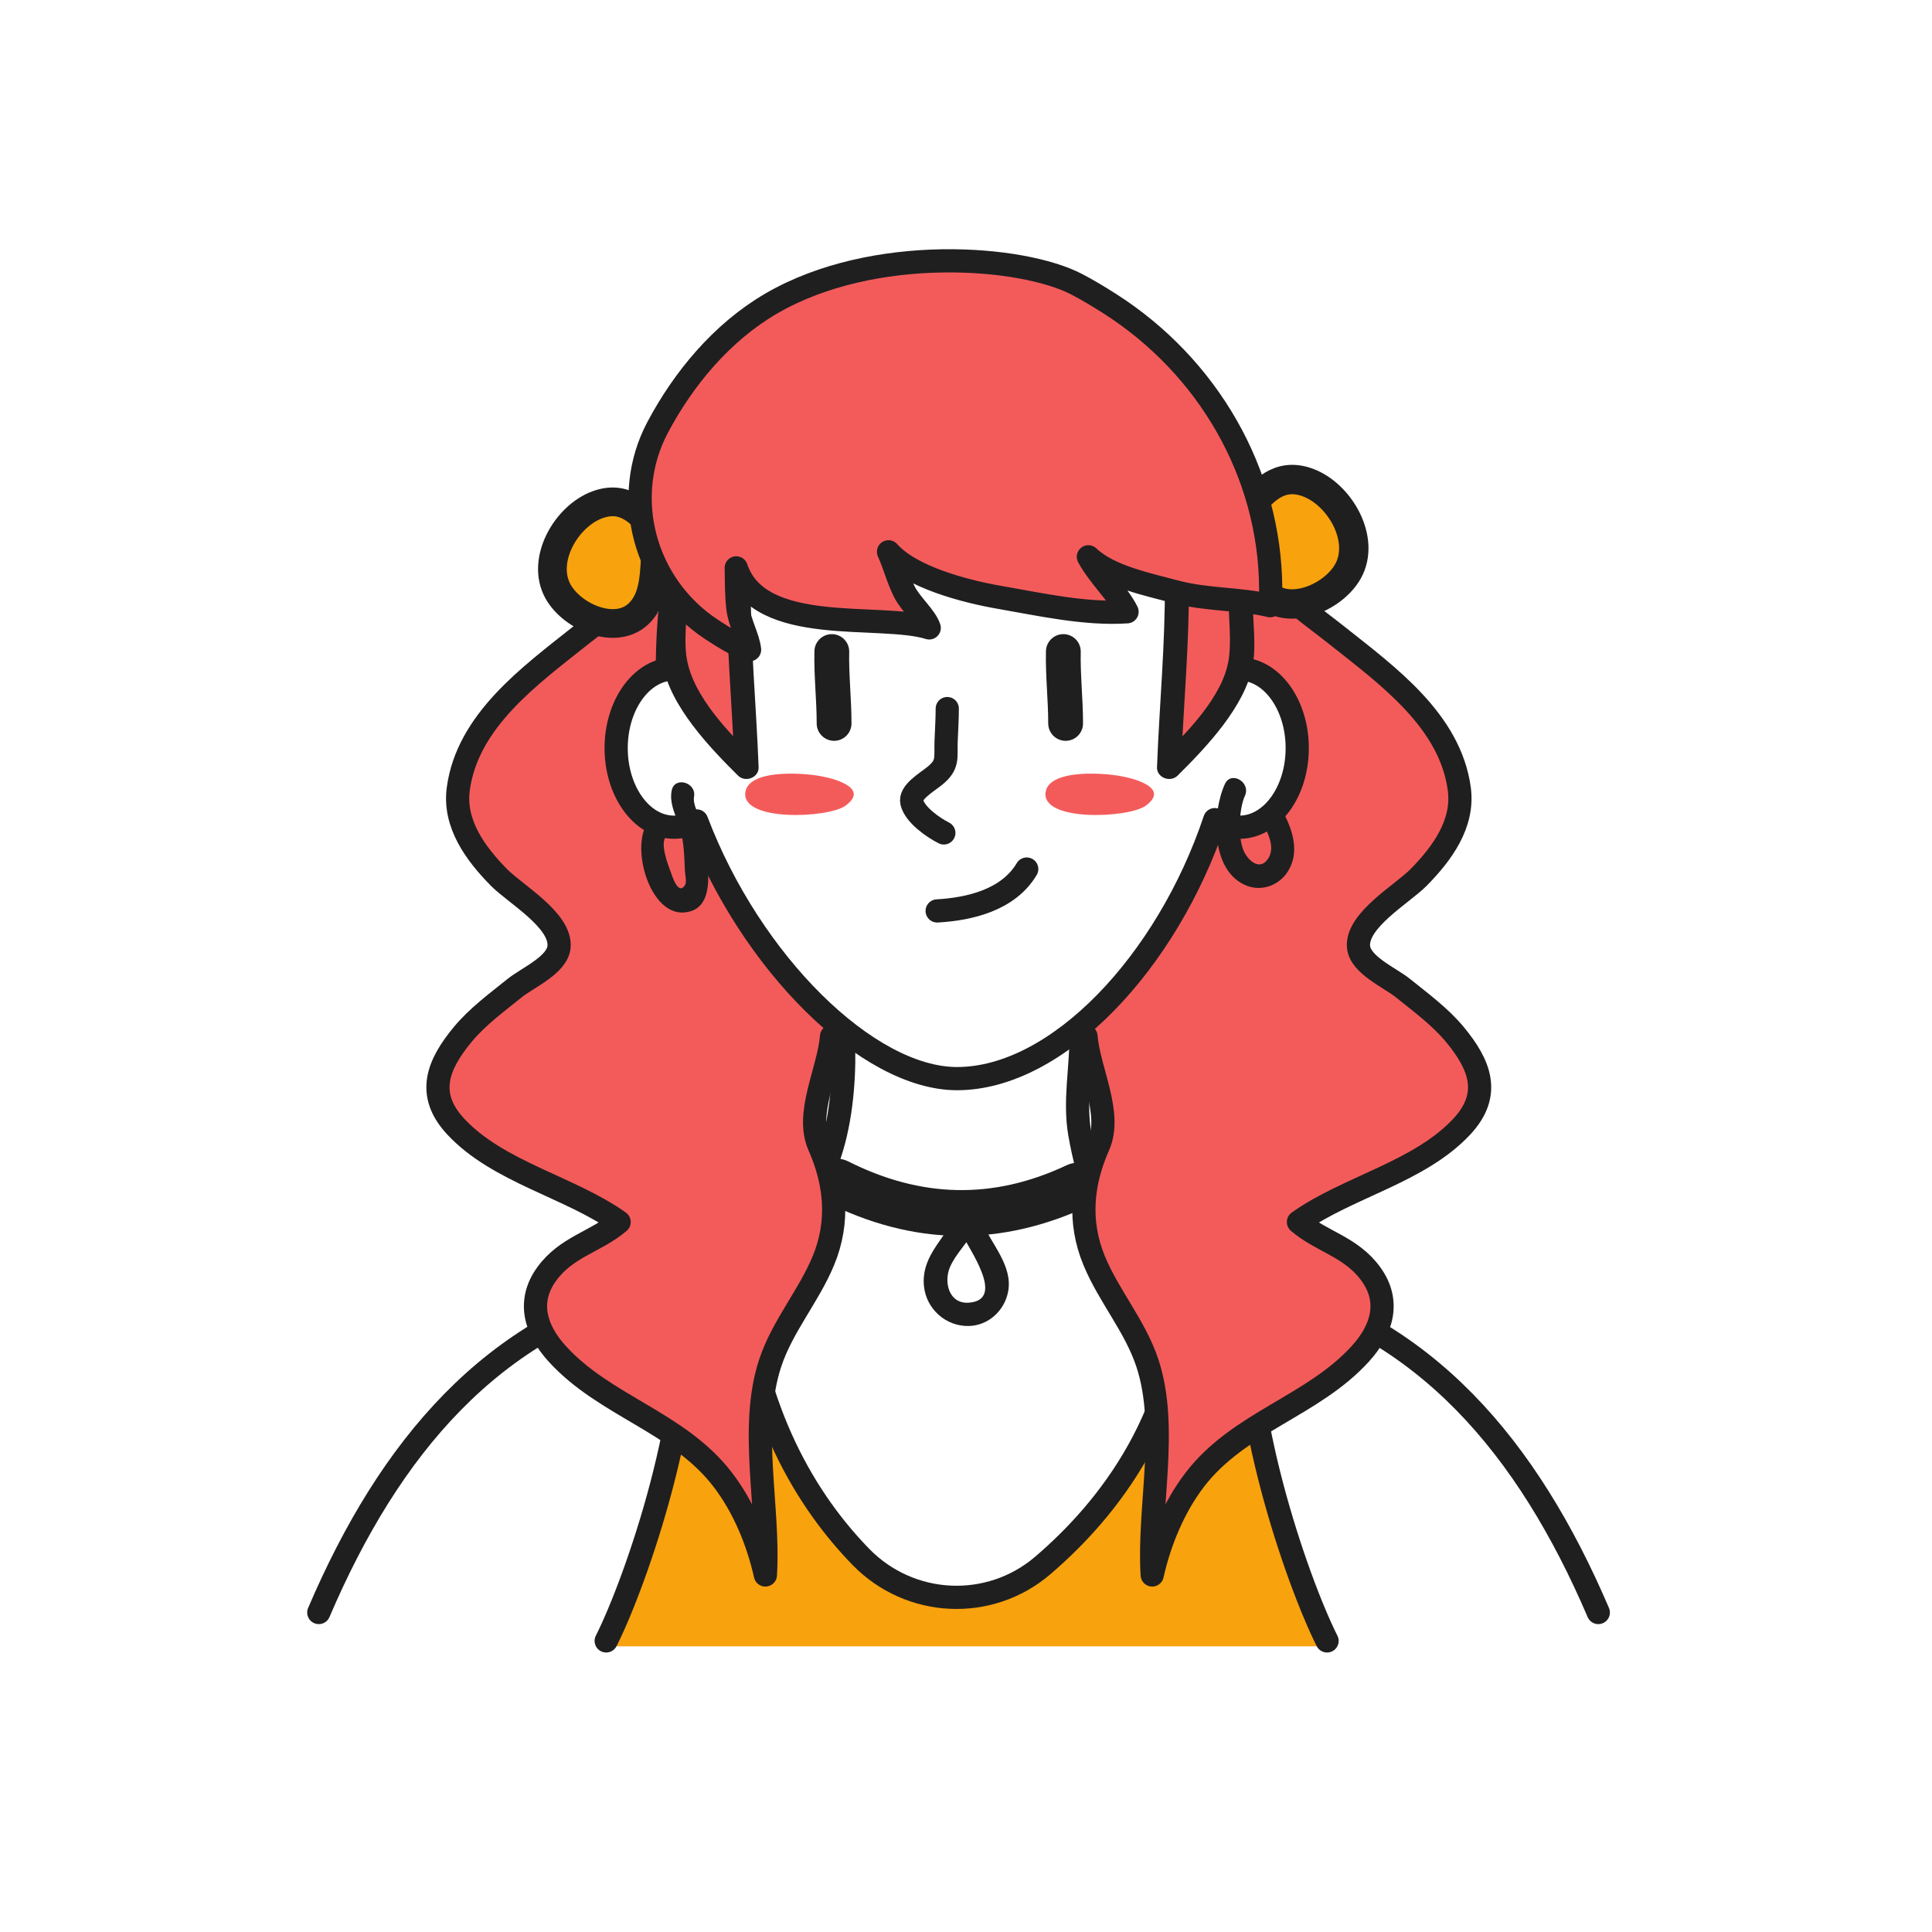
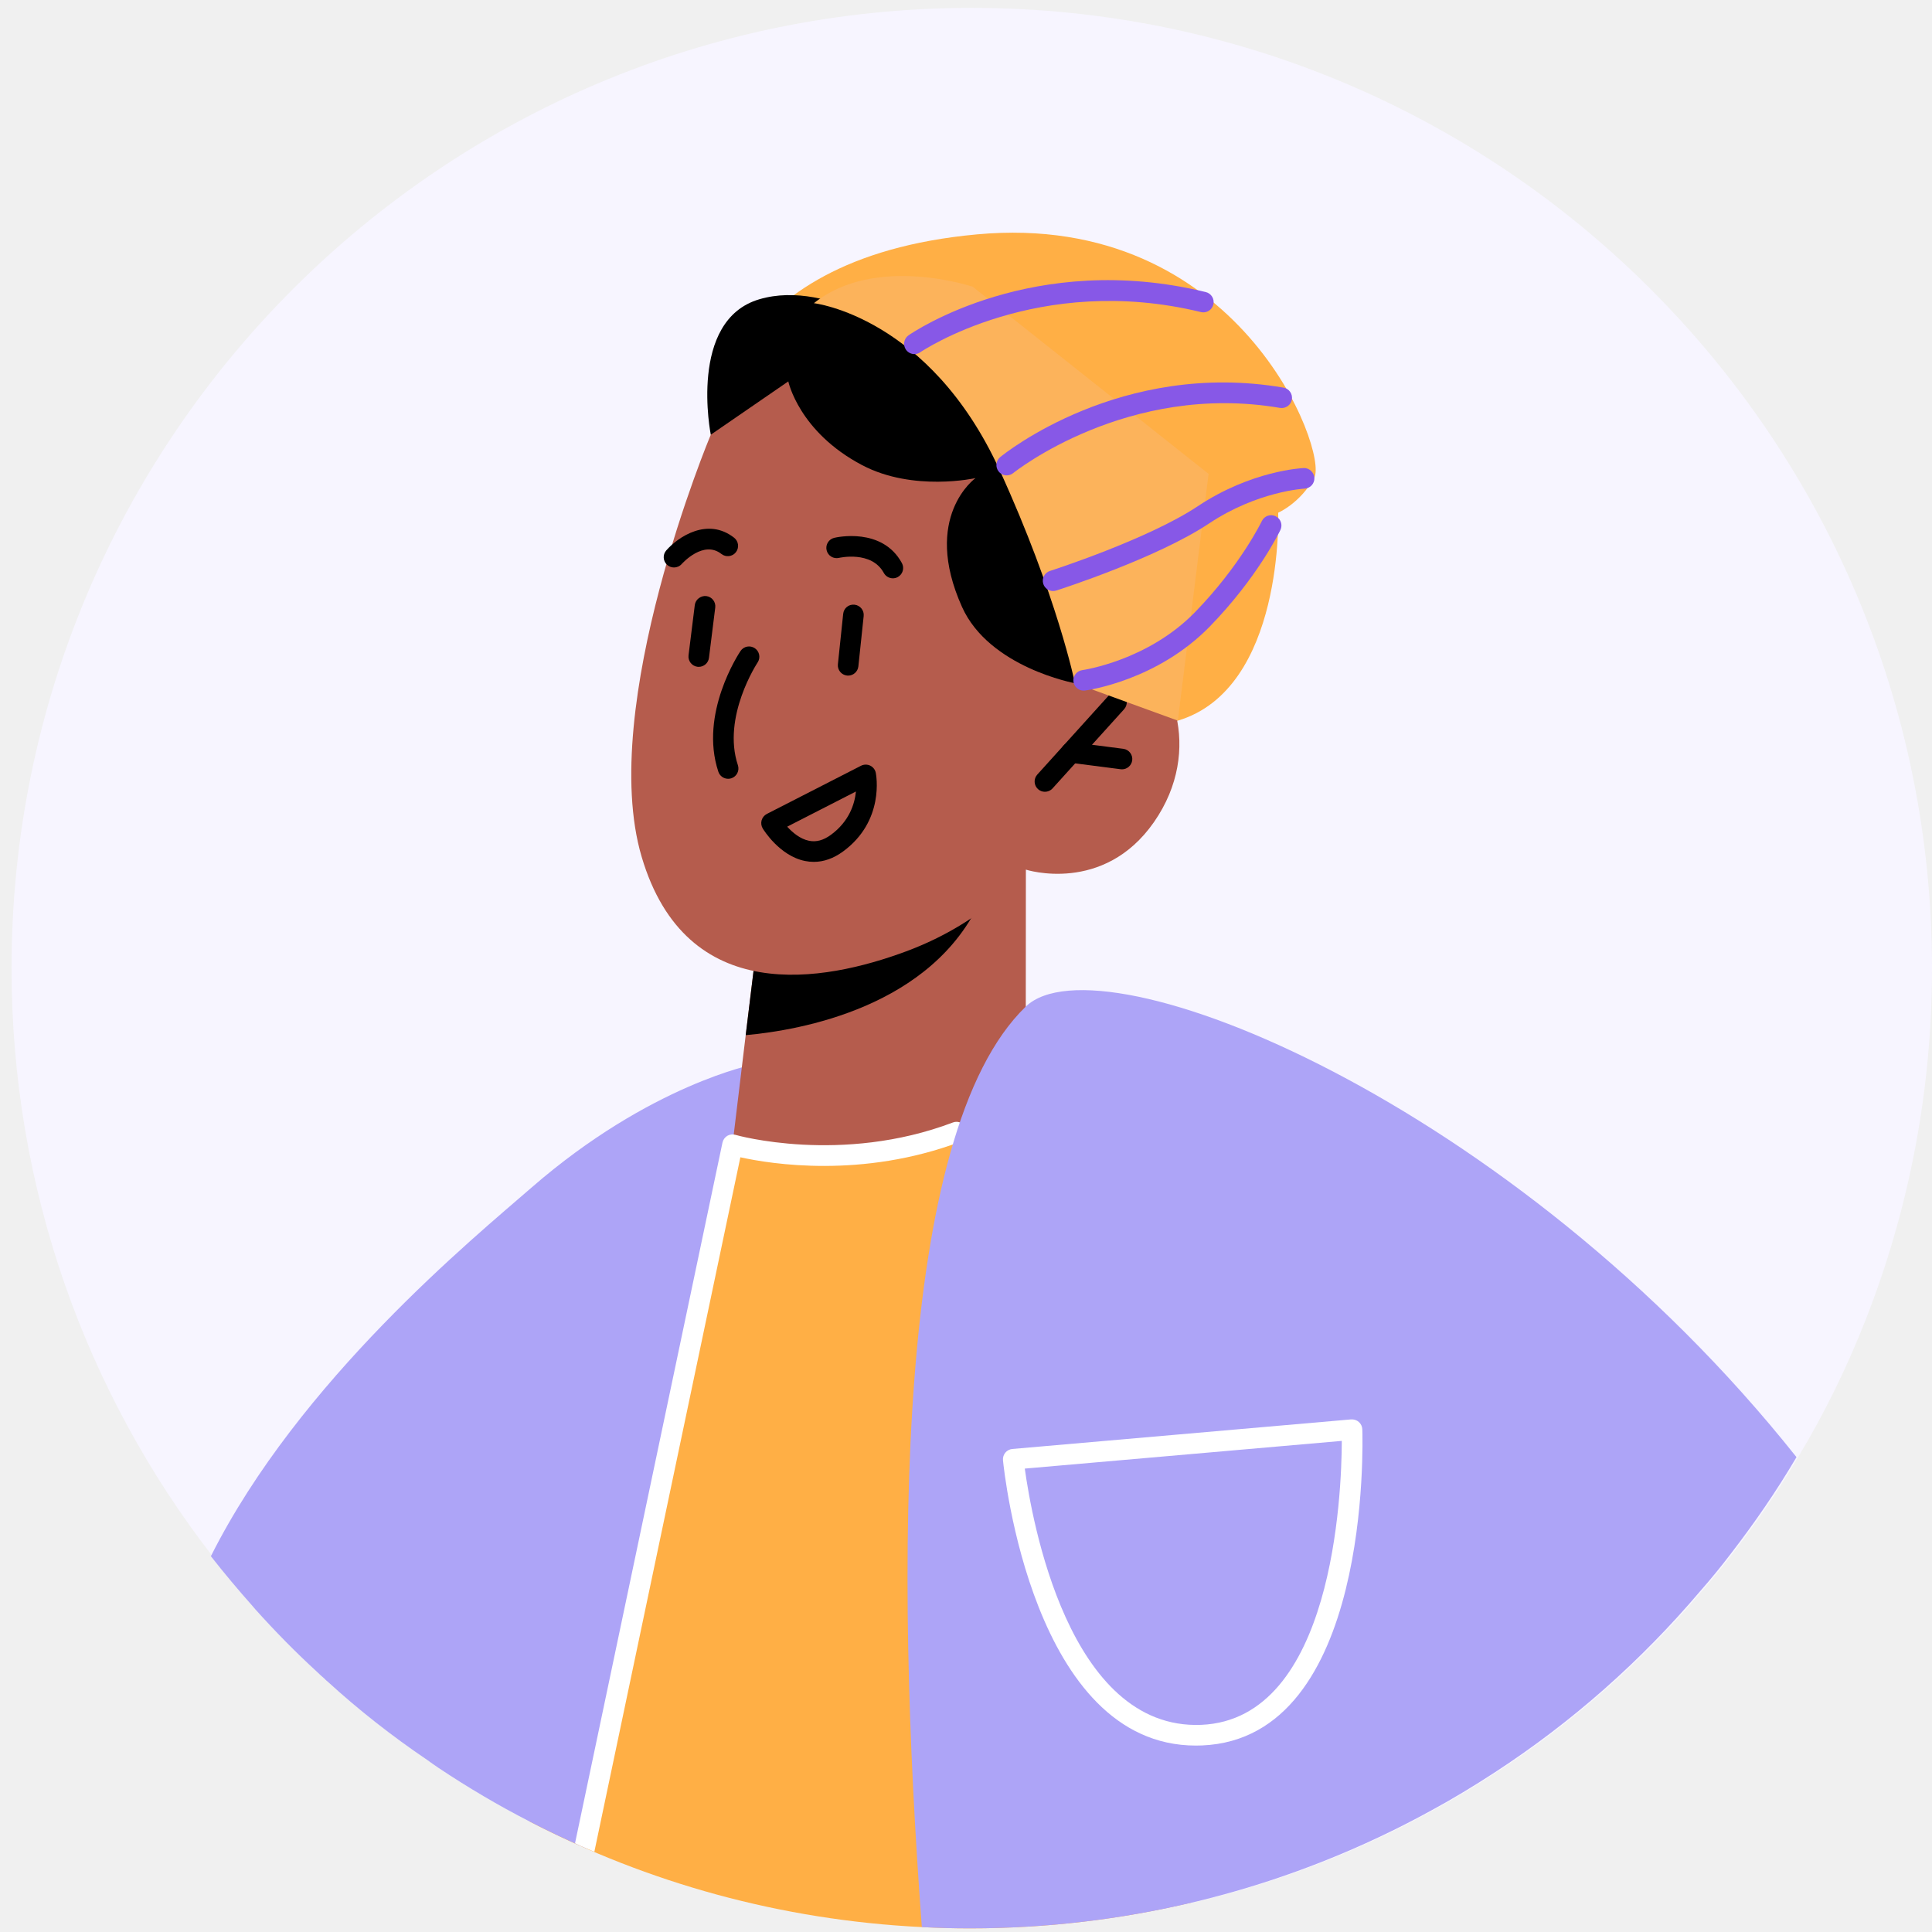
- <svg xmlns="http://www.w3.org/2000/svg" width="200" height="200" viewBox="0 0 200 200" fill="none">
-   <rect width="200" height="200" fill="white" />
-   <path d="M129.289 133.948L129.435 133.355L122.693 131.724L122.607 132.09C122.607 145.504 116.107 154.927 109.831 160.897C103.356 167.055 93.068 166.538 87.271 159.74C82.423 154.057 77.593 145.26 76.563 132.012L76.523 131.811L70.577 133.048L70.771 133.948C72.188 145.935 65.803 164.317 62.716 170.426H98.309H137.345C134.257 164.317 127.871 145.935 129.289 133.948Z" fill="#F8A20D" />
-   <path d="M165.456 166.927C158.152 149.864 147.508 137.169 130.34 133.004L121.129 130.769C117.456 129.878 114.517 127.14 113.349 123.545C112.785 121.805 112.224 119.933 111.772 117.326C111.204 114.04 111.916 110.61 111.916 107.247" stroke="#1F1F20" stroke-width="2.402" stroke-miterlimit="10" stroke-linecap="round" stroke-linejoin="round" />
-   <path d="M33 166.927C40.301 149.864 50.947 137.169 68.115 133.004L77.372 131.076C80.451 130.435 82.964 128.226 83.991 125.254C84.761 123.021 85.615 120.483 86.127 118.754C87.253 114.951 87.451 110.587 87.301 107.266" stroke="#1F1F20" stroke-width="2.402" stroke-miterlimit="10" stroke-linecap="round" stroke-linejoin="round" />
-   <path d="M76.592 131.451C77.753 146.36 83.727 155.633 89.121 161.171C94.195 166.38 102.416 166.786 107.943 162.06C114.735 156.252 122.639 146.316 122.639 131.527" stroke="#1F1F20" stroke-width="2.402" stroke-miterlimit="10" stroke-linecap="round" stroke-linejoin="round" />
-   <path d="M129.328 133.383C127.909 145.367 134.289 163.748 137.377 169.866" stroke="#1F1F20" stroke-width="2.402" stroke-miterlimit="10" stroke-linecap="round" stroke-linejoin="round" />
-   <path d="M70.803 133.383C72.221 145.367 65.841 163.748 62.753 169.866" stroke="#1F1F20" stroke-width="2.402" stroke-miterlimit="10" stroke-linecap="round" stroke-linejoin="round" />
-   <path d="M85.389 124.378C94.535 128.979 103.572 129.139 112.836 124.779C115.631 123.462 113.195 119.321 110.411 120.629C102.783 124.222 95.328 124.009 87.813 120.23C85.059 118.843 82.623 122.987 85.389 124.378Z" fill="#1F1F20" />
-   <path d="M98.676 126.302C97.413 128.595 95.345 130.298 95.651 133.168C95.899 135.505 97.909 137.319 100.283 137.267C102.319 137.223 103.987 135.679 104.361 133.71C104.867 131.055 102.632 128.788 101.651 126.502C101.043 125.086 98.972 126.309 99.576 127.715C100.217 129.204 104.185 134.543 100.321 134.852C98.236 135.021 97.671 132.73 98.339 131.176C98.915 129.833 100.047 128.792 100.749 127.514C101.496 126.159 99.423 124.945 98.676 126.302Z" fill="#1F1F20" />
-   <path d="M150.623 106.831C149.072 104.956 147.091 103.515 145.217 102.002C143.896 100.945 140.808 99.623 140.64 97.75C140.376 95 145.18 92.262 146.849 90.567C149.276 88.094 151.547 85.019 151.067 81.391C150.117 74.331 143.643 69.67 138.491 65.574C136.136 63.712 133.339 61.767 131.333 59.532C131.524 60.926 131.584 62.295 131.489 63.64C130.299 63.352 129.075 63.196 127.825 63.076C128.115 64.986 128.271 66.955 128.293 68.986H128.305C131.609 68.986 134.288 72.648 134.288 77.164C134.288 80.721 132.629 83.746 130.312 84.863L125.483 85.631L123.585 90.1L123.563 90.087C120.344 97.017 117.212 102.068 112.203 105.912C112.203 105.912 113.844 108.986 114.536 115.73C114.643 116.774 112.584 120.738 112.704 121.159C111.936 124.102 111.996 127.152 113.269 130.226C114.793 133.926 117.509 137.002 118.783 140.843C119.323 142.478 119.611 144.219 119.719 146.009C120.091 151.522 118.951 157.551 119.275 162.763C120.055 159.304 121.508 155.75 123.681 152.902C125.508 150.524 127.813 148.843 130.239 147.329C133.915 145.023 137.867 143.126 140.845 139.835C141.481 139.126 142.021 138.381 142.395 137.602C143.344 135.704 143.379 133.65 141.925 131.633C139.86 128.762 136.809 128.28 134.419 126.227C139.5 122.6 146.969 121.051 151.353 116.319C154.453 112.967 153.156 109.892 150.623 106.831Z" fill="#F35B5A" />
-   <path d="M128.037 52.243C126.984 54.086 129.912 58.186 131.181 59.643C133.191 61.95 136.079 63.935 138.488 65.85C143.639 69.947 150.117 74.608 151.065 81.668C151.552 85.29 149.272 88.376 146.845 90.84C145.176 92.536 140.383 95.271 140.635 98.024C140.808 99.903 143.901 101.216 145.219 102.28C147.087 103.791 149.069 105.228 150.619 107.102C153.155 110.171 154.456 113.239 151.356 116.591C146.971 121.333 139.5 122.876 134.415 126.502C136.815 128.562 139.863 129.043 141.927 131.905C143.973 134.747 143.065 137.666 140.848 140.114C135.912 145.572 128.268 147.193 123.683 153.181C121.503 156.028 120.052 159.58 119.275 163.039C118.84 156.131 120.991 147.807 118.78 141.115C117.511 137.274 114.797 134.196 113.269 130.505C111.579 126.424 112.028 122.391 113.711 118.593C115.184 115.262 112.705 110.81 112.424 107.29" stroke="#1F1F20" stroke-width="2.402" stroke-miterlimit="10" stroke-linecap="round" stroke-linejoin="round" />
-   <path d="M129.005 52.91C130.683 50.8 132.433 48.891 135.339 49.935C138.683 51.135 141.4 55.839 139.539 59.15C137.995 61.896 133.297 63.886 130.893 61.37C128.689 59.064 129.704 55.378 128.751 52.91" fill="#F8A20D" />
-   <path d="M129.005 52.91C130.683 50.8 132.433 48.891 135.339 49.935C138.683 51.135 141.4 55.839 139.539 59.15C137.995 61.896 133.297 63.886 130.893 61.37C128.689 59.064 129.704 55.378 128.751 52.91" stroke="#1F1F20" stroke-width="3.041" stroke-miterlimit="10" stroke-linecap="round" stroke-linejoin="round" />
-   <path d="M47.884 106.831C49.433 104.956 51.415 103.515 53.289 102.002C54.611 100.945 57.697 99.623 57.865 97.75C58.129 95 53.325 92.262 51.656 90.567C49.231 88.094 46.959 85.019 47.44 81.391C48.389 74.331 54.863 69.67 60.015 65.574C62.369 63.712 65.168 61.767 67.173 59.532C66.981 60.926 66.921 62.295 67.016 63.64C68.207 63.352 69.431 63.196 70.68 63.076C70.392 64.986 70.236 66.955 70.212 68.986H70.2C66.897 68.986 64.219 72.648 64.219 77.164C64.219 80.721 65.876 83.746 68.193 84.863L73.023 85.631L74.92 90.1L74.944 90.087C78.163 97.017 81.293 102.068 86.303 105.912C86.303 105.912 84.663 108.986 83.969 115.73C83.863 116.774 85.921 120.738 85.801 121.159C86.569 124.102 86.511 127.152 85.236 130.226C83.712 133.926 80.997 137.002 79.724 140.843C79.183 142.478 78.896 144.219 78.788 146.009C78.415 151.522 79.556 157.551 79.232 162.763C78.452 159.304 76.999 155.75 74.824 152.902C72.999 150.524 70.692 148.843 68.267 147.329C64.591 145.023 60.639 143.126 57.661 139.835C57.024 139.126 56.484 138.381 56.112 137.602C55.163 135.704 55.127 133.65 56.58 131.633C58.645 128.762 61.696 128.28 64.087 126.227C59.007 122.6 51.536 121.051 47.152 116.319C44.053 112.967 45.349 109.892 47.884 106.831Z" fill="#F35B5A" />
-   <path d="M70.468 52.243C71.521 54.086 68.593 58.186 67.324 59.643C65.315 61.95 62.427 63.935 60.017 65.85C54.867 69.947 48.389 74.608 47.441 81.668C46.955 85.29 49.235 88.376 51.661 90.84C53.331 92.536 58.123 95.271 57.871 98.024C57.697 99.903 54.605 101.216 53.288 102.28C51.419 103.791 49.436 105.228 47.888 107.102C45.351 110.171 44.051 113.239 47.149 116.591C51.535 121.333 59.007 122.876 64.091 126.502C61.691 128.562 58.643 129.043 56.579 131.905C54.532 134.747 55.441 137.666 57.657 140.114C62.593 145.572 70.237 147.193 74.823 153.181C77.004 156.028 78.455 159.58 79.232 163.039C79.667 156.131 77.515 147.807 79.727 141.115C80.996 137.274 83.708 134.196 85.236 130.505C86.927 126.424 86.477 122.391 84.795 118.593C83.321 115.262 85.8 110.81 86.081 107.29" stroke="#1F1F20" stroke-width="2.402" stroke-miterlimit="10" stroke-linecap="round" stroke-linejoin="round" />
-   <path d="M68.072 55.148C66.433 53.086 64.723 51.22 61.883 52.239C58.613 53.412 55.959 58.01 57.777 61.246C59.288 63.931 63.877 65.875 66.228 63.415C68.381 61.163 67.389 57.558 68.321 55.148" fill="#F8A20D" />
-   <path d="M68.072 55.148C66.433 53.086 64.723 51.22 61.883 52.239C58.613 53.412 55.959 58.01 57.777 61.246C59.288 63.931 63.877 65.875 66.228 63.415C68.381 61.163 67.389 57.558 68.321 55.148" stroke="#1F1F20" stroke-width="2.972" stroke-miterlimit="10" stroke-linecap="round" stroke-linejoin="round" />
-   <path d="M134.289 77.445C134.289 81.962 131.615 85.633 128.307 85.633C127.396 85.633 126.532 85.356 125.756 84.848C120.808 99.633 109.464 111.659 99.069 111.659C89.845 111.659 77.687 99.672 72.117 84.983C71.397 85.404 70.601 85.633 69.767 85.633C66.459 85.633 63.784 81.962 63.784 77.445C63.784 73.236 66.104 69.775 69.085 69.304C69.133 43.866 82.145 34.027 98.265 34.027C114.259 34.027 128.057 48.842 128.296 69.256H128.307C131.615 69.256 134.289 72.92 134.289 77.445Z" stroke="#1F1F20" stroke-width="2.402" stroke-miterlimit="10" stroke-linecap="round" stroke-linejoin="round" />
-   <path d="M121.832 60.25C121.832 63.67 122.029 67.152 121.832 70.566C121.663 73.5 121.041 76.419 121.017 79.416C124.279 76.271 126.76 73.016 128.439 68.858V62.207" fill="#F35B5A" />
-   <path d="M120.587 60.25C120.632 66.715 120.016 72.984 119.773 79.416C119.732 80.512 121.153 81.034 121.899 80.296C124.853 77.37 128.904 73.13 129.683 68.858C130.06 66.792 129.683 64.312 129.683 62.207C129.683 60.606 127.193 60.603 127.193 62.207C127.193 64.158 127.489 66.358 127.193 68.28C126.601 72.126 122.789 75.909 120.137 78.536C120.845 78.829 121.555 79.123 122.263 79.416C122.507 72.982 123.123 66.715 123.076 60.25C123.067 58.648 120.576 58.644 120.587 60.25Z" fill="#1F1F20" />
-   <path d="M76.472 60.25C76.472 63.67 76.276 67.152 76.472 70.566C76.641 73.5 77.264 76.419 77.287 79.416C74.027 76.271 71.545 73.016 69.867 68.858V62.207" fill="#F35B5A" />
-   <path d="M75.228 60.25C75.181 66.715 75.797 72.984 76.041 79.416C76.749 79.123 77.457 78.829 78.167 78.536C75.46 75.856 71.821 72.154 71.112 68.28C70.765 66.392 71.112 64.13 71.112 62.207C71.112 60.606 68.623 60.603 68.623 62.207C68.623 64.327 68.243 66.779 68.623 68.858C69.399 73.115 73.46 77.379 76.405 80.296C77.149 81.032 78.572 80.514 78.531 79.416C78.288 72.982 77.672 66.715 77.717 60.25C77.729 58.647 75.239 58.646 75.228 60.25Z" fill="#1F1F20" />
-   <path d="M98.06 73.352C98.06 74.495 97.981 75.587 97.941 76.715C97.879 78.464 98.197 79.148 96.784 80.3C95.897 81.023 94.147 82.007 94.393 83.056C94.696 84.346 96.613 85.675 97.705 86.224" stroke="#1F1F20" stroke-width="2.402" stroke-miterlimit="10" stroke-linecap="round" stroke-linejoin="round" />
-   <path d="M86.108 67.447C86.052 69.891 86.345 72.396 86.345 74.888" stroke="#1F1F20" stroke-width="3.603" stroke-miterlimit="10" stroke-linecap="round" stroke-linejoin="round" />
-   <path d="M110.077 67.447C110.021 69.891 110.313 72.396 110.313 74.888" stroke="#1F1F20" stroke-width="3.603" stroke-miterlimit="10" stroke-linecap="round" stroke-linejoin="round" />
-   <path d="M97.015 94.299C100.312 94.112 104.364 93.199 106.287 89.964" stroke="#1F1F20" stroke-width="2.402" stroke-miterlimit="10" stroke-linecap="round" stroke-linejoin="round" />
-   <path d="M116.505 80.444C114.712 80.003 108.644 79.523 108.245 81.98C107.741 85.088 116.793 84.699 118.583 83.419C121.413 81.39 116.505 80.444 116.505 80.444Z" fill="#F35B5A" />
-   <path d="M85.421 80.444C83.628 80.003 77.561 79.523 77.163 81.98C76.659 85.088 85.711 84.699 87.5 83.419C90.331 81.39 85.421 80.444 85.421 80.444Z" fill="#F35B5A" />
-   <path d="M73.576 65.104C75.193 66.179 76.655 67.012 77.596 67.258C77.449 65.958 76.573 64.498 76.389 62.979C76.221 61.595 76.245 60.204 76.215 58.787C78.623 65.942 91.131 63.411 96.193 65C95.817 63.842 94.273 62.562 93.616 61.252C92.953 59.935 92.591 58.471 91.98 57.122C94.277 59.744 99.888 61.215 103.417 61.828C107.661 62.566 112.363 63.622 116.672 63.331C115.753 61.47 113.755 59.646 112.668 57.639C114.816 59.698 118.893 60.506 121.652 61.252C124.896 62.13 128.316 61.94 131.492 62.702C131.531 62.167 131.547 61.576 131.543 60.944C131.479 48.934 125.015 37.899 114.889 31.439C113.677 30.666 112.515 29.975 111.468 29.43C105.795 26.468 90.441 25.271 79.871 31.403C74.709 34.398 70.743 39.223 68.085 44.23C64.223 51.506 66.717 60.542 73.576 65.104Z" fill="#F35B5A" />
-   <path d="M73.576 65.104C75.193 66.179 76.655 67.012 77.596 67.258C77.449 65.958 76.573 64.498 76.389 62.979C76.221 61.595 76.245 60.204 76.215 58.787C78.623 65.942 91.131 63.411 96.193 65C95.817 63.842 94.273 62.562 93.616 61.252C92.953 59.935 92.591 58.471 91.98 57.122C94.277 59.744 99.888 61.215 103.417 61.828C107.661 62.566 112.363 63.622 116.672 63.331C115.753 61.47 113.755 59.646 112.668 57.639C114.816 59.698 118.893 60.506 121.652 61.252C124.896 62.13 128.316 61.94 131.492 62.702C131.531 62.167 131.547 61.576 131.543 60.944C131.479 48.934 125.015 37.899 114.889 31.439C113.677 30.666 112.515 29.975 111.468 29.43C105.795 26.468 90.441 25.271 79.871 31.403C74.709 34.398 70.743 39.223 68.085 44.23C64.223 51.506 66.717 60.542 73.576 65.104Z" stroke="#1F1F20" stroke-width="2.402" stroke-miterlimit="10" stroke-linecap="round" stroke-linejoin="round" />
-   <path d="M126.8 81.163C125.424 84.178 125.333 90.21 129.039 91.681C130.608 92.305 132.379 91.662 133.292 90.254C134.543 88.328 133.872 86.035 132.879 84.166C132.152 82.799 130.077 84.011 130.804 85.378C131.333 86.371 131.967 87.757 131.312 88.829C130.467 90.214 129.184 89.128 128.725 88.028C128.139 86.633 128.252 83.739 128.875 82.375C129.512 80.979 127.443 79.756 126.8 81.163Z" fill="#1F1F20" />
-   <path d="M69.529 81.85C69.307 83.066 69.799 84.076 70.213 85.203C70.788 86.762 70.832 88.427 70.897 90.075C70.909 90.429 71.107 91.305 70.921 91.61C70.219 92.764 69.593 90.702 69.44 90.287C69.141 89.486 68.308 87.322 68.935 86.621C69.961 85.472 68.269 83.768 67.235 84.923C65.135 87.274 67.135 94.778 70.847 94.457C73.024 94.271 73.356 92.299 73.317 90.502C73.285 89.031 73.221 87.503 72.964 86.055C72.783 85.026 71.661 83.493 71.845 82.488C72.123 80.976 69.808 80.329 69.529 81.85Z" fill="#1F1F20" />
+ <svg xmlns="http://www.w3.org/2000/svg" width="163" height="163" viewBox="0 0 163 163" fill="none">
+   <path d="M163 81.687C163 92.13 161.019 102.121 157.422 111.297C155.84 115.345 153.93 119.236 151.706 122.937C150.038 125.77 148.177 128.479 146.161 131.086C145.345 132.165 144.493 133.205 143.592 134.231C138.588 140.138 132.732 145.318 126.216 149.556C124.479 150.687 122.705 151.764 120.88 152.753C114.59 156.21 107.797 158.853 100.64 160.521C94.645 161.944 88.407 162.693 81.979 162.693C80.606 162.693 79.249 162.657 77.913 162.587C68.129 162.101 58.817 159.894 50.284 156.228C50.06 156.141 49.85 156.056 49.626 155.95C47.991 155.256 46.392 154.49 44.811 153.674C42.172 152.318 39.617 150.807 37.167 149.175C36.836 148.949 36.507 148.723 36.175 148.478C33.221 146.482 30.407 144.273 27.767 141.86C27.663 141.773 27.575 141.704 27.524 141.634C27.316 141.459 27.107 141.269 26.899 141.061C25.074 139.393 23.337 137.619 21.686 135.779C21.615 135.692 21.53 135.603 21.46 135.516C20.242 134.144 19.062 132.738 17.931 131.296C7.315 117.604 0.975 100.383 0.975 81.687C0.975 36.946 37.253 0.666 81.979 0.666C126.72 0.666 163 36.946 163 81.687Z" fill="#F7F5FF" />
+   <path d="M100.501 160.521C94.506 161.944 88.269 162.693 81.84 162.693C80.467 162.693 79.11 162.657 77.774 162.587C65.87 161.996 54.665 158.853 44.674 153.674L54.715 100.175L75.22 90.549L98.972 93.782L100.501 160.521Z" fill="#FFAF45" />
+   <path d="M63.648 89.786L49.487 155.95C47.853 155.256 46.253 154.49 44.674 153.674C42.031 152.318 39.478 150.807 37.029 149.175C36.697 148.949 36.368 148.723 36.036 148.478C33.084 146.482 30.27 144.273 27.627 141.86C27.524 141.773 27.437 141.704 27.385 141.634C27.177 141.459 26.968 141.269 26.758 141.061C24.935 139.393 23.198 137.619 21.545 135.779C21.476 135.692 21.391 135.603 21.321 135.516C20.103 134.144 18.923 132.738 17.792 131.296C25.231 116.473 40.015 104.397 44.847 100.192C54.854 91.487 63.648 89.786 63.648 89.786Z" fill="#ADA4F7" />
+   <path d="M59.968 36.675C59.968 36.675 60.282 21.805 82.425 19.774C104.567 17.742 112.069 38.119 110.884 40.289C109.703 42.459 107.84 43.255 107.84 43.255C107.84 43.255 108.375 58.116 99.373 60.799C90.374 63.483 80.307 57.72 80.307 57.72L59.968 36.675Z" fill="#FFAF45" />
+   <path d="M86.552 73.365L86.54 91.629C86.54 91.629 83.242 96.88 72.556 97.742C64.595 98.383 61.799 96.583 61.799 96.583L62.914 87.333L64.014 78.311L83.311 74.079L86.552 73.365Z" fill="#B55C4D" />
+   <path d="M83.311 74.079C83.266 74.577 83.077 75.166 82.781 75.841C78.688 84.963 67.514 86.923 62.914 87.333L64.014 78.311L83.311 74.079Z" fill="black" />
+   <path d="M59.967 36.675C59.967 36.675 50.366 59.57 54.138 72.296C57.908 85.023 69.524 82.838 76.453 80.264C83.382 77.689 86.553 73.37 86.553 73.37C86.553 73.37 93.092 75.479 97.356 69.363C101.618 63.247 98.834 56.337 95.097 54.801C91.356 53.263 86.978 56.012 86.978 56.012L90.341 49.348C90.341 49.348 75.272 15.969 59.967 36.675Z" fill="#B55C4D" />
+   <path d="M61.432 65.705C61.069 65.705 60.729 65.476 60.607 65.113C58.975 60.215 62.332 55.138 62.477 54.924C62.744 54.524 63.281 54.42 63.681 54.688C64.08 54.954 64.185 55.494 63.919 55.892C63.889 55.937 60.897 60.484 62.256 64.562C62.407 65.017 62.16 65.511 61.707 65.662C61.615 65.692 61.523 65.705 61.432 65.705Z" fill="black" />
+   <path d="M88.157 66.802C87.949 66.802 87.742 66.729 87.575 66.578C87.219 66.256 87.193 65.707 87.513 65.351L93.551 58.67C93.872 58.316 94.423 58.288 94.777 58.609C95.133 58.931 95.161 59.48 94.84 59.836L88.802 66.517C88.632 66.706 88.395 66.802 88.157 66.802Z" fill="black" />
+   <path d="M94.663 64.906C94.624 64.906 94.588 64.904 94.548 64.899L90.261 64.345C89.787 64.282 89.452 63.846 89.513 63.372C89.575 62.894 89.999 62.569 90.486 62.621L94.772 63.176C95.246 63.238 95.584 63.674 95.523 64.149C95.464 64.587 95.092 64.906 94.663 64.906Z" fill="black" />
+   <path d="M71.557 57C71.526 57 71.496 56.999 71.463 56.995C70.987 56.945 70.64 56.517 70.692 56.04L71.138 51.791C71.19 51.313 71.595 50.966 72.094 51.018C72.572 51.068 72.917 51.496 72.867 51.972L72.419 56.222C72.37 56.669 71.995 57 71.557 57Z" fill="black" />
+   <path d="M58.955 56.26C58.916 56.26 58.882 56.258 58.845 56.255C58.369 56.194 58.032 55.76 58.091 55.284L58.619 51.044C58.68 50.566 59.137 50.238 59.589 50.29C60.065 50.349 60.404 50.783 60.344 51.26L59.815 55.499C59.761 55.939 59.385 56.26 58.955 56.26Z" fill="black" />
+   <path d="M75.329 48.791C75.022 48.791 74.723 48.625 74.564 48.335C73.531 46.434 70.813 47.062 70.787 47.067C70.315 47.176 69.851 46.89 69.741 46.424C69.628 45.957 69.917 45.489 70.384 45.376C70.546 45.336 74.433 44.447 76.092 47.508C76.321 47.93 76.165 48.457 75.743 48.686C75.612 48.758 75.47 48.791 75.329 48.791Z" fill="black" />
+   <path d="M56.864 47.877C56.657 47.877 56.453 47.805 56.289 47.659C55.931 47.341 55.895 46.796 56.213 46.436C57.214 45.296 59.698 43.611 61.941 45.371C62.317 45.668 62.381 46.214 62.086 46.591C61.788 46.971 61.241 47.032 60.864 46.737C59.354 45.55 57.591 47.501 57.514 47.586C57.342 47.779 57.102 47.877 56.864 47.877Z" fill="black" />
+   <path d="M81.527 95.225C81.351 94.771 80.847 94.528 80.397 94.701C70.996 98.265 62.136 95.779 62.049 95.746C61.804 95.676 61.563 95.709 61.354 95.831C61.144 95.97 61.005 96.163 60.953 96.404L48.514 155.515C48.826 155.673 49.157 155.812 49.487 155.95C49.711 156.056 49.921 156.141 50.145 156.228L62.464 97.638C65.053 98.211 72.733 99.445 81.004 96.335C81.457 96.163 81.683 95.659 81.527 95.225Z" fill="white" />
+   <path d="M90.692 57.643C90.692 57.643 83.463 56.318 81.165 51.208C77.737 43.588 82.303 40.337 82.303 40.337C82.303 40.337 77.058 41.514 72.74 39.245C67.399 36.437 66.508 32.178 66.508 32.178L59.968 36.675C59.968 36.675 58.032 27.026 64.063 25.249C70.096 23.471 77.148 29.005 77.148 29.005L99.257 45.814L97.179 56.333C97.179 56.333 95.942 55.857 90.692 57.643Z" fill="black" />
+   <path d="M66.415 69.745C66.852 70.225 67.501 70.786 68.264 70.937C68.869 71.057 69.47 70.896 70.097 70.437C71.661 69.294 72.111 67.81 72.214 66.778L66.415 69.745ZM68.659 72.715C68.412 72.715 68.165 72.691 67.917 72.64C65.766 72.207 64.405 69.989 64.35 69.895C64.225 69.688 64.192 69.439 64.257 69.207C64.323 68.976 64.482 68.783 64.697 68.671L72.645 64.604C72.886 64.482 73.175 64.479 73.418 64.595C73.665 64.715 73.838 64.941 73.89 65.209C73.923 65.374 74.651 69.262 71.123 71.841C70.327 72.421 69.5 72.715 68.659 72.715Z" fill="black" />
+   <path d="M68.667 25.579C68.667 25.579 78.413 26.694 84.345 39.681C89.195 50.295 90.692 57.643 90.692 57.643L99.373 60.799L101.966 39.98L82.064 24.191C82.064 24.191 73.857 21.424 68.667 25.579Z" fill="#FCB35B" />
+   <path d="M151.567 122.937C149.899 125.77 148.038 128.479 146.024 131.086C145.206 132.165 144.355 133.205 143.453 134.231C138.449 140.138 132.593 145.318 126.077 149.556C124.34 150.687 122.568 151.764 120.741 152.753C109.189 159.096 95.948 162.693 81.84 162.693C80.467 162.693 79.11 162.657 77.774 162.587C75.496 132.041 75.463 95.605 86.549 84.919C92.838 78.855 127.728 92.947 151.567 122.937Z" fill="#ADA4F7" />
+   <path d="M91.426 58.267C90.998 58.267 90.625 57.951 90.567 57.515C90.503 57.039 90.837 56.602 91.313 56.538C91.367 56.529 96.826 55.751 100.819 51.651C104.645 47.72 106.442 43.998 106.461 43.96C106.667 43.528 107.185 43.345 107.618 43.552C108.052 43.757 108.235 44.276 108.028 44.709C107.951 44.871 106.089 48.73 102.065 52.862C97.637 57.407 91.789 58.227 91.542 58.26C91.502 58.265 91.466 58.267 91.426 58.267Z" fill="#8758E7" />
+   <path d="M88.849 49.866C88.481 49.866 88.14 49.632 88.02 49.261C87.874 48.804 88.128 48.316 88.583 48.17C88.665 48.144 96.85 45.507 101.052 42.711C105.557 39.714 109.809 39.496 109.99 39.489C110.42 39.456 110.872 39.84 110.893 40.318C110.916 40.796 110.544 41.201 110.066 41.225C110.026 41.227 106.097 41.443 102.016 44.158C97.611 47.088 89.457 49.713 89.113 49.824C89.024 49.852 88.938 49.866 88.849 49.866Z" fill="#8758E7" />
+   <path d="M84.934 40.108C84.682 40.108 84.434 39.999 84.262 39.787C83.958 39.417 84.013 38.869 84.384 38.565C84.797 38.23 94.602 30.359 108.283 32.703C108.756 32.783 109.072 33.233 108.994 33.705C108.912 34.178 108.466 34.491 107.988 34.414C95.132 32.215 85.579 39.835 85.483 39.912C85.324 40.042 85.127 40.108 84.934 40.108Z" fill="#8758E7" />
+   <path d="M77.148 29.874C76.872 29.874 76.603 29.744 76.432 29.5C76.16 29.106 76.259 28.566 76.651 28.291C77.077 27.996 87.223 21.105 101.731 24.642C102.197 24.755 102.483 25.226 102.369 25.692C102.256 26.157 101.78 26.446 101.321 26.329C87.594 22.985 77.741 29.652 77.642 29.719C77.492 29.824 77.319 29.874 77.148 29.874Z" fill="#8758E7" />
+   <path d="M86.46 123.903C87.044 128.104 90.122 145.985 101.35 145.523C112.479 145.048 113.193 126.008 113.206 121.566L86.46 123.903ZM100.89 147.271C87.15 147.271 84.719 124.194 84.62 123.199C84.599 122.969 84.67 122.738 84.818 122.559C84.964 122.382 85.179 122.269 85.409 122.248L113.991 119.753C114.226 119.741 114.462 119.809 114.643 119.969C114.822 120.127 114.928 120.351 114.936 120.587C114.971 121.652 115.675 146.65 101.425 147.26C101.246 147.267 101.065 147.271 100.89 147.271Z" fill="white" />
</svg>
